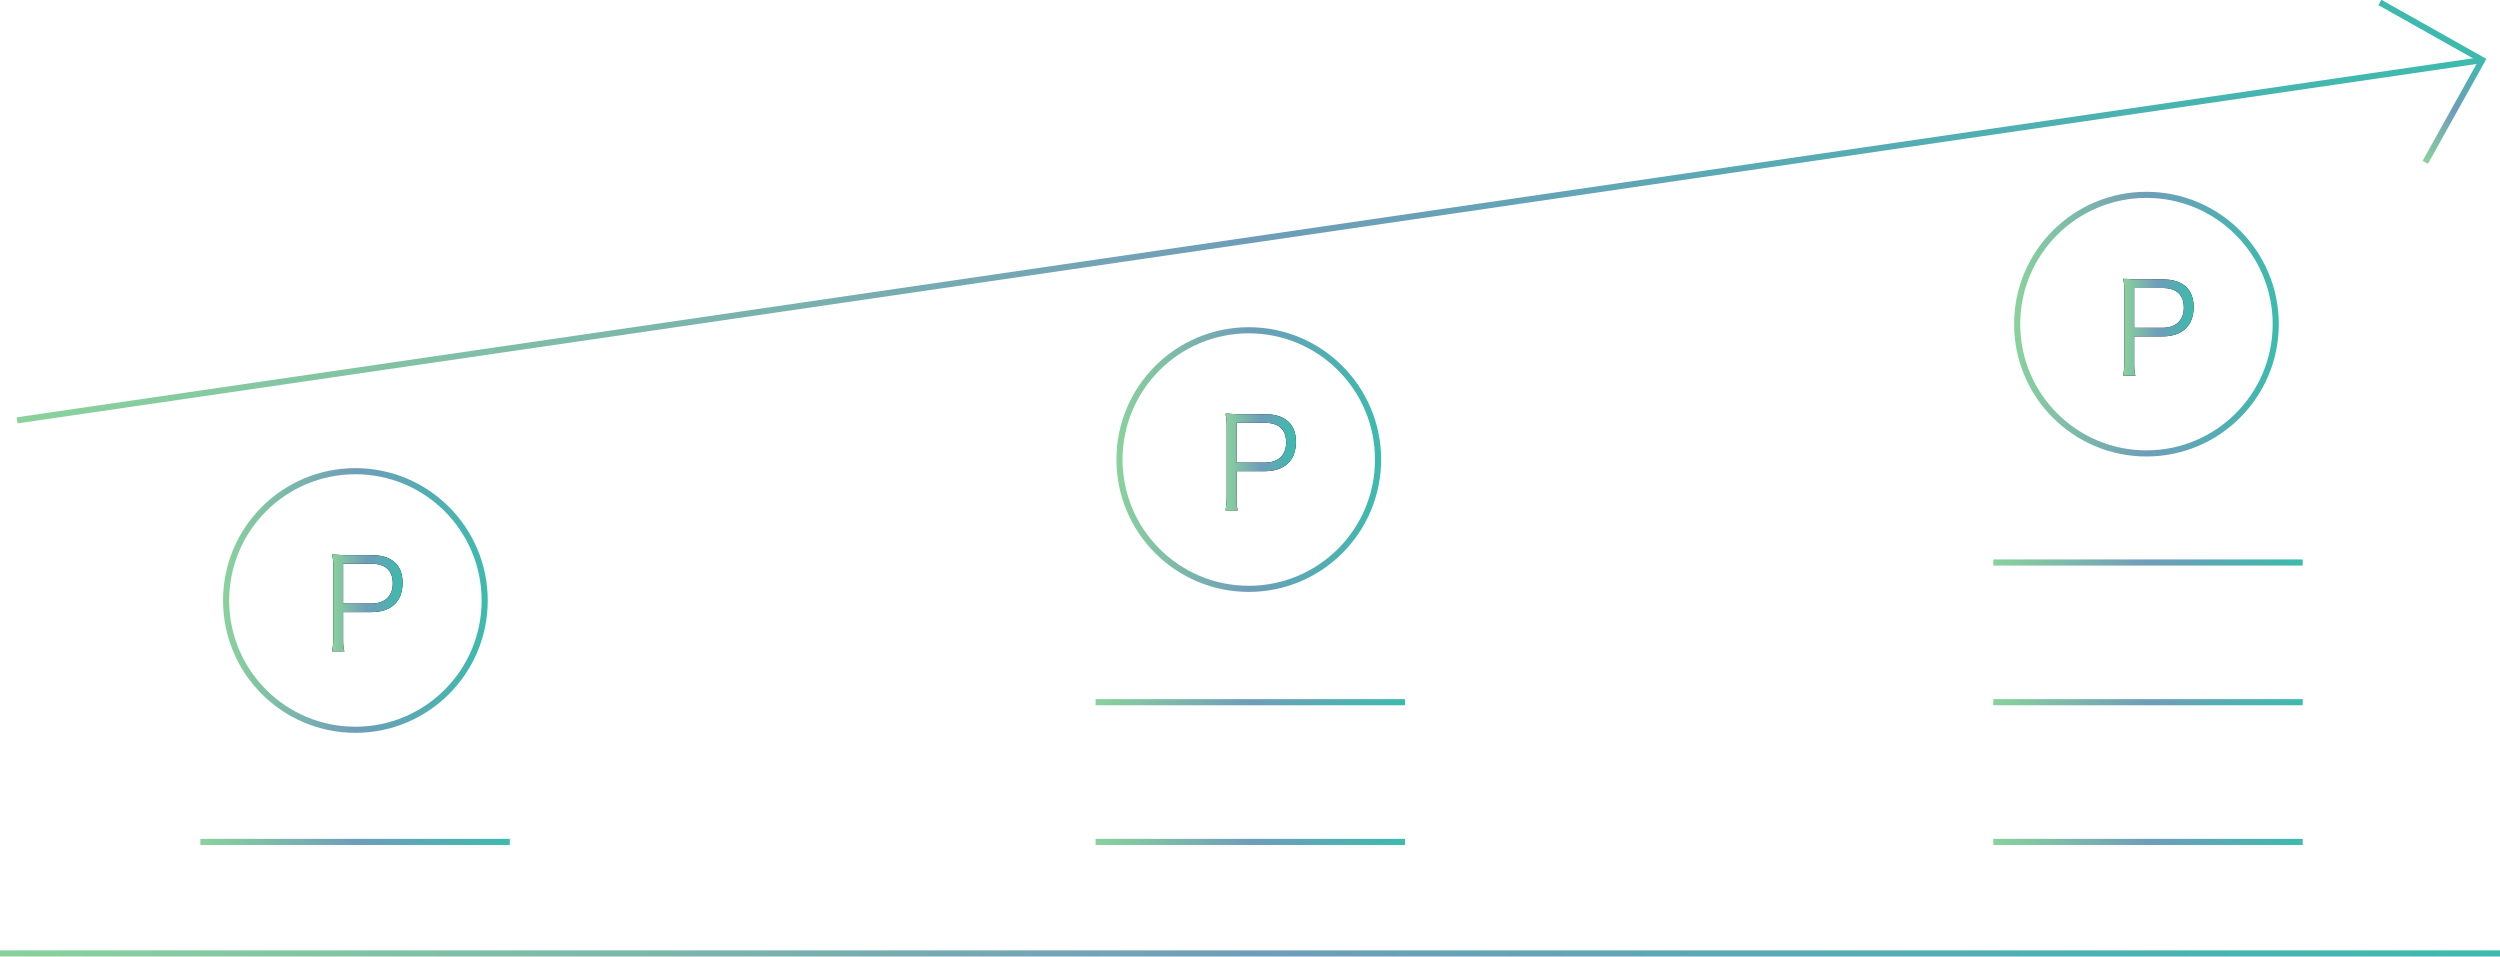
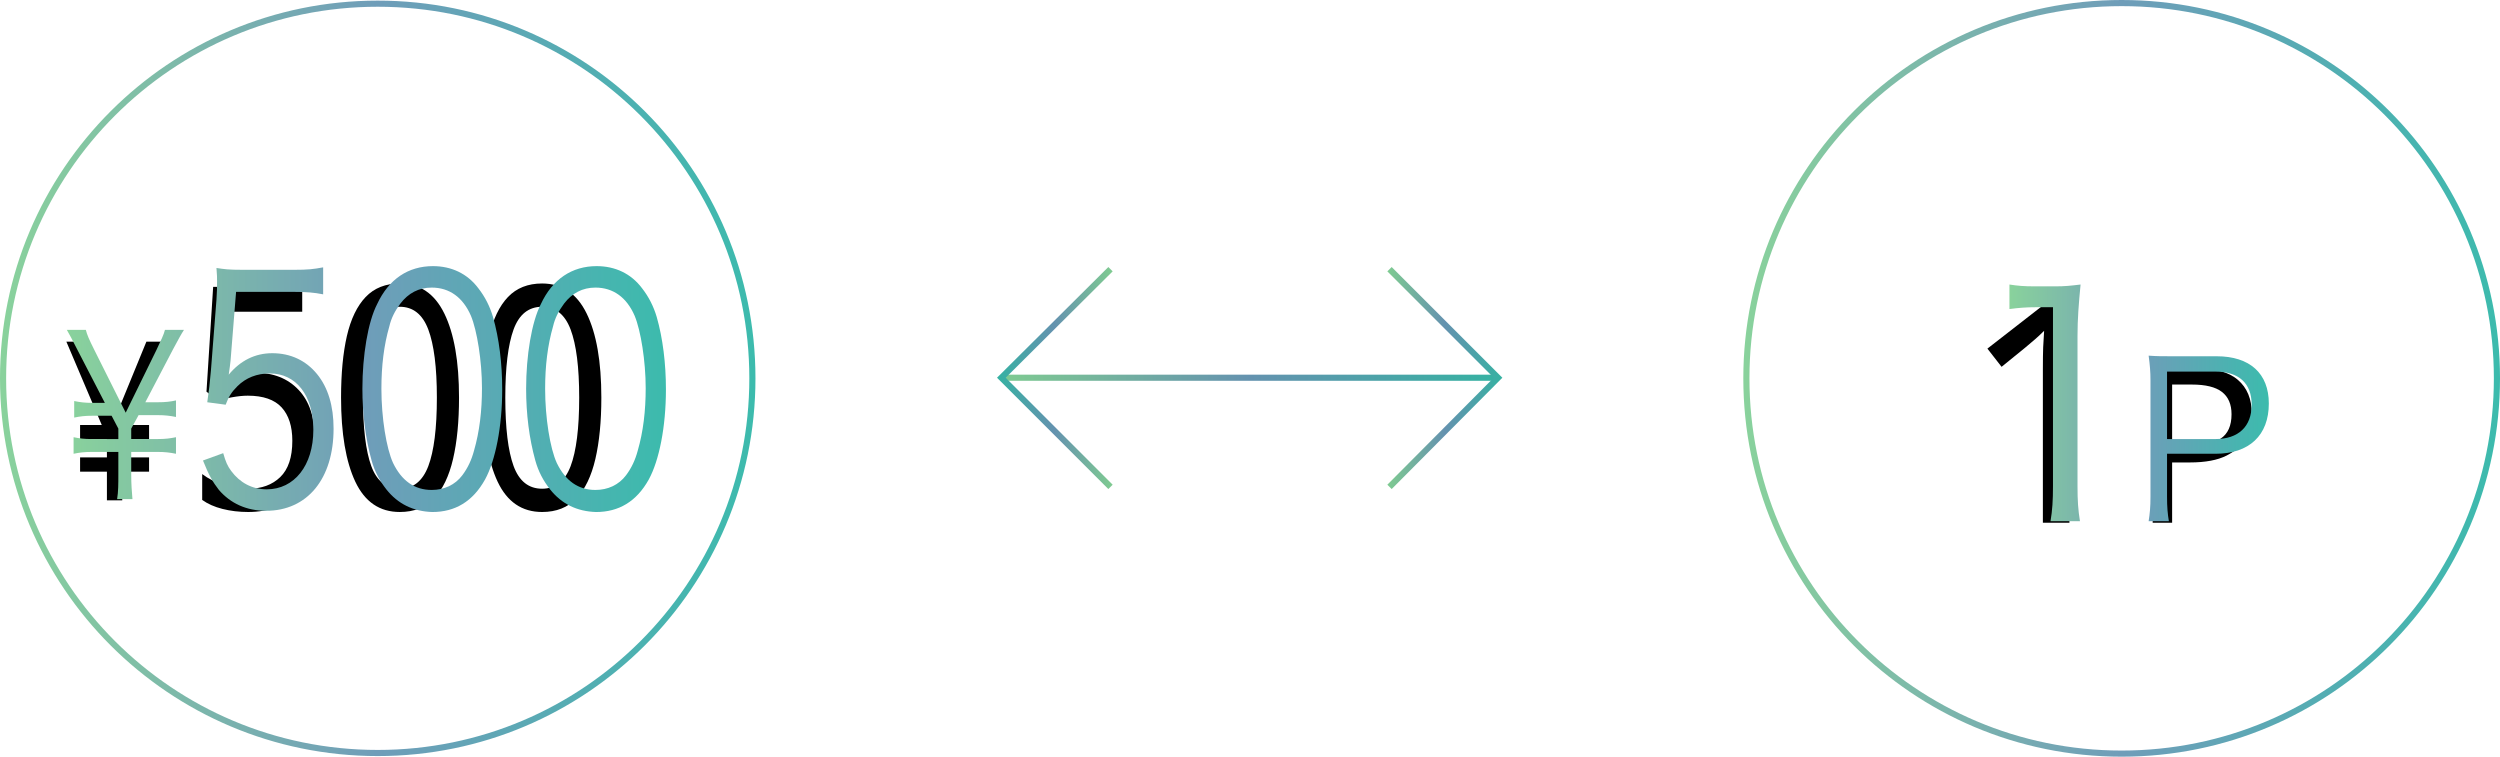
- <svg xmlns="http://www.w3.org/2000/svg" version="1.1" x="0px" y="0px" viewBox="0 0 408 156.1" style="enable-background:new 0 0 408 156.1;" xml:space="preserve">
+ <svg xmlns="http://www.w3.org/2000/svg" version="1.1" x="0px" y="0px" viewBox="0 0 407.7 123.4" style="enable-background:new 0 0 407.7 123.4;" xml:space="preserve">
  <style type="text/css">
- 	.st0{display:none;}
- 	.st1{fill:url(#SVGID_1_);}
- 	.st2{fill-rule:evenodd;clip-rule:evenodd;fill:none;stroke:url(#SVGID_2_);stroke-miterlimit:10;}
- 	.st3{fill:url(#SVGID_3_);}
- 	.st4{fill-rule:evenodd;clip-rule:evenodd;fill:none;stroke:url(#SVGID_4_);stroke-miterlimit:10;}
- 	.st5{fill:url(#SVGID_5_);}
- 	.st6{fill-rule:evenodd;clip-rule:evenodd;fill:none;stroke:url(#SVGID_6_);stroke-miterlimit:10;}
- 	.st7{fill:none;stroke:url(#SVGID_7_);stroke-miterlimit:10;}
- 	.st8{fill:none;stroke:url(#SVGID_8_);stroke-miterlimit:10;}
- 	.st9{fill:none;stroke:url(#SVGID_9_);stroke-miterlimit:10;}
- 	.st10{fill:none;stroke:url(#SVGID_10_);stroke-miterlimit:10;}
- 	.st11{fill:none;stroke:url(#SVGID_11_);stroke-miterlimit:10;}
- 	.st12{fill:none;stroke:url(#SVGID_12_);stroke-miterlimit:10;}
- 	.st13{fill:none;stroke:url(#SVGID_13_);stroke-miterlimit:10;}
- 	.st14{fill:none;stroke:url(#SVGID_14_);stroke-miterlimit:10;}
- 	.st15{fill:none;stroke:url(#SVGID_15_);stroke-miterlimit:10;}
+ 	.st0{font-family:'HiraKakuProN-W3-83pv-RKSJ-H';}
+ 	.st1{font-size:50.32px;}
+ 	.st2{letter-spacing:-5;}
+ 	.st3{font-size:35.36px;}
+ 	.st4{letter-spacing:4;}
+ 	.st5{fill:url(#SVGID_1_);}
+ 	.st6{fill:url(#SVGID_2_);}
+ 	.st7{fill-rule:evenodd;clip-rule:evenodd;fill:none;stroke:url(#SVGID_3_);stroke-miterlimit:10;}
+ 	.st8{font-size:36.23px;}
+ 	.st9{font-size:50.722px;}
+ 	.st10{fill:url(#SVGID_4_);}
+ 	.st11{fill:url(#SVGID_5_);}
+ 	.st12{fill:url(#SVGID_6_);}
+ 	.st13{fill:url(#SVGID_7_);}
+ 	.st14{fill-rule:evenodd;clip-rule:evenodd;fill:none;stroke:url(#SVGID_8_);stroke-miterlimit:10;}
+ 	.st15{fill:none;stroke:url(#SVGID_9_);stroke-miterlimit:10;}
+ 	.st16{fill:none;stroke:url(#SVGID_10_);stroke-miterlimit:10;}
+ 	.st17{fill:none;stroke:url(#SVGID_11_);stroke-miterlimit:10;}
</style>
-   <g id="会員案内">
- </g>
  <g id="app_x5F_tutorial">
- </g>
-   <g id="会員案内_x2F_NEW" class="st0">
</g>
  <g id="app_x5F_tutorialNEW">
    <g>
      <g>
        <g>
+           <text transform="matrix(1 0 0 1 319.6211 85.2438)">
+             <tspan x="0" y="0" class="st0 st1 st2">1</tspan>
+             <tspan x="28" y="0" class="st0 st3 st4">P</tspan>
+           </text>
          <g>
-             <path d="M54.2,106.4c0.1-0.7,0.2-1.4,0.2-2.3V92.9c0-0.9,0-1.5-0.2-2.4c0.7,0,1.3,0.1,2.3,0.1h4.2c3.2,0,5,1.6,5,4.5       c0,3.1-1.9,4.8-5.1,4.8h-4.6v4.1c0,1,0,1.6,0.2,2.3H54.2z M60.6,98.5c2.2,0,3.5-1.2,3.5-3.3c0-2.1-1.2-3.2-3.5-3.2h-4.6v6.5       H60.6z" />
-           </g>
-           <g>
-             <linearGradient id="SVGID_1_" gradientUnits="userSpaceOnUse" x1="54.157" y1="98.483" x2="65.7" y2="98.483">
+             <linearGradient id="SVGID_1_" gradientUnits="userSpaceOnUse" x1="327.723" y1="65.738" x2="369.993" y2="65.738">
              <stop offset="0" style="stop-color:#89D29C" />
              <stop offset="0.5" style="stop-color:#6F9DB9" />
              <stop offset="1" style="stop-color:#3CBBAD" />
            </linearGradient>
-             <path class="st1" d="M54.2,106.4c0.1-0.7,0.2-1.4,0.2-2.3V92.9c0-0.9,0-1.5-0.2-2.4c0.7,0,1.3,0.1,2.3,0.1h4.2       c3.2,0,5,1.6,5,4.5c0,3.1-1.9,4.8-5.1,4.8h-4.6v4.1c0,1,0,1.6,0.2,2.3H54.2z M60.6,98.5c2.2,0,3.5-1.2,3.5-3.3       c0-2.1-1.2-3.2-3.5-3.2h-4.6v6.5H60.6z" />
+             <path class="st5" d="M327.7,46.4c1.3,0.2,2.3,0.3,4.2,0.3h3.2c1.7,0,2.5-0.1,4.2-0.3c-0.3,3.1-0.5,5.6-0.5,8.4v24.5       c0,2.4,0.1,3.8,0.4,5.7h-4.8c0.3-1.8,0.4-3.4,0.4-5.7V50.1h-2.7c-1.6,0-2.9,0.1-4.4,0.3V46.4z" />
+             <linearGradient id="SVGID_2_" gradientUnits="userSpaceOnUse" x1="327.723" y1="65.738" x2="369.993" y2="65.738">
+               <stop offset="0" style="stop-color:#89D29C" />
+               <stop offset="0.5" style="stop-color:#6F9DB9" />
+               <stop offset="1" style="stop-color:#3CBBAD" />
+             </linearGradient>
+             <path class="st6" d="M350.4,85c0.2-1.3,0.3-2.3,0.3-4v-19c0-1.4-0.1-2.5-0.3-4c1.3,0.1,2.3,0.1,3.9,0.1h7.2       c5.4,0,8.5,2.8,8.5,7.7c0,5.2-3.2,8.2-8.7,8.2h-7.9v7c0,1.7,0.1,2.8,0.3,4H350.4z M361.3,71.6c3.7,0,5.9-2,5.9-5.6       c0-3.5-2.1-5.4-5.9-5.4h-7.9v11H361.3z" />
          </g>
        </g>
-         <linearGradient id="SVGID_2_" gradientUnits="userSpaceOnUse" x1="36.432" y1="97.977" x2="79.533" y2="97.977">
+         <linearGradient id="SVGID_3_" gradientUnits="userSpaceOnUse" x1="284.279" y1="61.7" x2="407.679" y2="61.7">
          <stop offset="0" style="stop-color:#89D29C" />
          <stop offset="0.5" style="stop-color:#6F9DB9" />
          <stop offset="1" style="stop-color:#3CBBAD" />
        </linearGradient>
-         <circle class="st2" cx="58" cy="98" r="21.1" />
+         <circle class="st7" cx="346" cy="61.7" r="61.2" />
      </g>
      <g>
        <g>
+           <text transform="matrix(0.8 0 0 1 10.4231 81.5939)">
+             <tspan x="0" y="0" class="st0 st8">¥</tspan>
+             <tspan x="25" y="1.4" class="st0 st9">500</tspan>
+           </text>
          <g>
-             <path d="M200,83.4c0.1-0.7,0.2-1.4,0.2-2.3V69.9c0-0.9,0-1.5-0.2-2.4c0.7,0,1.3,0.1,2.3,0.1h4.2c3.2,0,5,1.6,5,4.5       c0,3.1-1.9,4.8-5.1,4.8h-4.6v4.1c0,1,0,1.6,0.2,2.3H200z M206.4,75.5c2.2,0,3.5-1.2,3.5-3.3c0-2.1-1.2-3.2-3.5-3.2h-4.6v6.5       H206.4z" />
-           </g>
-           <g>
-             <linearGradient id="SVGID_3_" gradientUnits="userSpaceOnUse" x1="199.952" y1="75.494" x2="211.494" y2="75.494">
+             <linearGradient id="SVGID_4_" gradientUnits="userSpaceOnUse" x1="10.858" y1="63.401" x2="108.519" y2="63.401">
              <stop offset="0" style="stop-color:#89D29C" />
              <stop offset="0.5" style="stop-color:#6F9DB9" />
              <stop offset="1" style="stop-color:#3CBBAD" />
            </linearGradient>
-             <path class="st3" d="M200,83.4c0.1-0.7,0.2-1.4,0.2-2.3V69.9c0-0.9,0-1.5-0.2-2.4c0.7,0,1.3,0.1,2.3,0.1h4.2c3.2,0,5,1.6,5,4.5       c0,3.1-1.9,4.8-5.1,4.8h-4.6v4.1c0,1,0,1.6,0.2,2.3H200z M206.4,75.5c2.2,0,3.5-1.2,3.5-3.3c0-2.1-1.2-3.2-3.5-3.2h-4.6v6.5       H206.4z" />
+             <path class="st10" d="M19.1,81.4c0.2-1.3,0.2-2.4,0.2-4.1v-3.6h-4.3c-1.3,0-2,0.1-3,0.3v-2.7c1,0.2,1.7,0.3,3,0.3h4.3v-1.7       l-1.1-2.1h-3.1c-1.3,0-2,0.1-3,0.3v-2.7c1,0.2,1.7,0.3,3,0.3h2L12.6,57c-0.8-1.6-1.3-2.5-1.7-3.2H14c0.2,0.8,0.5,1.5,1.4,3.3       l5.1,10.2l5-10.2c0.8-1.7,1.2-2.5,1.4-3.3H30c-0.4,0.6-1,1.7-1.8,3.2l-4.5,8.6h2c1.3,0,2.1-0.1,3-0.3V68c-1-0.2-1.8-0.3-3-0.3       h-3.1l-1.2,2.2v1.7h4.3c1.3,0,2-0.1,3-0.3v2.7c-1-0.2-1.8-0.3-3-0.3h-4.3v3.6c0,1.8,0.1,2.8,0.2,4.1H19.1z" />
+             <linearGradient id="SVGID_5_" gradientUnits="userSpaceOnUse" x1="10.858" y1="63.401" x2="108.519" y2="63.401">
+               <stop offset="0" style="stop-color:#89D29C" />
+               <stop offset="0.5" style="stop-color:#6F9DB9" />
+               <stop offset="1" style="stop-color:#3CBBAD" />
+             </linearGradient>
+             <path class="st11" d="M37.6,58.8c-0.1,0.9-0.1,0.9-0.3,2.3c1.9-2.3,4.3-3.5,7.1-3.5c3,0,5.5,1.2,7.3,3.4       c1.8,2.2,2.7,5.2,2.7,8.9c0,8.2-4.3,13.4-11,13.4c-3.2,0-5.8-1.2-7.7-3.4c-1-1.3-1.6-2.3-2.6-4.8l3.3-1.2       c0.4,1.4,0.7,2.1,1.3,2.9c1.4,1.9,3.4,3,5.8,3c4.5,0,7.6-3.9,7.6-9.7c0-5.6-2.8-9.2-7.1-9.2c-2.1,0-3.9,0.7-5.3,2.1       c-1,1-1.4,1.7-1.9,3l-3-0.4c0.3-2,0.4-3,0.6-5.2l0.9-11.5c0.1-1.5,0.1-2.1,0.1-3c0-0.7,0-0.9-0.1-2.2c1.3,0.2,1.9,0.3,4.3,0.3       H48c2.2,0,3.1-0.1,4.7-0.4V48c-1.5-0.3-2.8-0.4-4.7-0.4h-9.5L37.6,58.8z" />
+             <linearGradient id="SVGID_6_" gradientUnits="userSpaceOnUse" x1="10.858" y1="63.401" x2="108.519" y2="63.401">
+               <stop offset="0" style="stop-color:#89D29C" />
+               <stop offset="0.5" style="stop-color:#6F9DB9" />
+               <stop offset="1" style="stop-color:#3CBBAD" />
+             </linearGradient>
+             <path class="st12" d="M63,79.8c-1.1-1.4-1.9-2.9-2.4-4.7c-1-3.6-1.5-7.6-1.5-11.7c0-5.4,0.9-10.9,2.4-13.8       c1.9-4.1,5.1-6.2,9.1-6.2c3,0,5.6,1.2,7.4,3.6c1.1,1.4,1.9,3,2.4,4.7c1,3.5,1.5,7.6,1.5,11.8c0,6.1-1.1,11.6-2.8,14.7       c-2,3.6-4.9,5.3-8.6,5.3C67.4,83.4,64.9,82.2,63,79.8z M65.3,49.5c-0.9,1.2-1.5,2.4-1.8,3.7c-0.9,3.1-1.3,6.5-1.3,10.2       c0,4.7,0.8,9.7,1.9,12.1c1.4,2.9,3.5,4.4,6.3,4.4c2,0,3.8-0.8,5-2.4c0.9-1.2,1.5-2.5,1.9-4c0.9-3.1,1.3-6.5,1.3-10.2       c0-4.4-0.8-9.4-1.8-11.8c-1.3-3-3.5-4.6-6.4-4.6C68.3,46.9,66.6,47.8,65.3,49.5z" />
+             <linearGradient id="SVGID_7_" gradientUnits="userSpaceOnUse" x1="10.858" y1="63.401" x2="108.519" y2="63.401">
+               <stop offset="0" style="stop-color:#89D29C" />
+               <stop offset="0.5" style="stop-color:#6F9DB9" />
+               <stop offset="1" style="stop-color:#3CBBAD" />
+             </linearGradient>
+             <path class="st13" d="M89.7,79.8c-1.1-1.4-1.9-2.9-2.4-4.7c-1-3.6-1.5-7.6-1.5-11.7c0-5.4,0.9-10.9,2.4-13.8       c1.9-4.1,5.1-6.2,9.1-6.2c3,0,5.6,1.2,7.4,3.6c1.1,1.4,1.9,3,2.4,4.7c1,3.5,1.5,7.6,1.5,11.8c0,6.1-1.1,11.6-2.8,14.7       c-2,3.6-4.9,5.3-8.6,5.3C94.1,83.4,91.6,82.2,89.7,79.8z M92,49.5c-0.9,1.2-1.5,2.4-1.8,3.7c-0.9,3.1-1.3,6.5-1.3,10.2       c0,4.7,0.8,9.7,1.9,12.1c1.4,2.9,3.5,4.4,6.3,4.4c2,0,3.8-0.8,5-2.4c0.9-1.2,1.5-2.5,1.9-4c0.9-3.1,1.3-6.5,1.3-10.2       c0-4.4-0.8-9.4-1.8-11.8c-1.3-3-3.5-4.6-6.4-4.6C95,46.9,93.3,47.8,92,49.5z" />
          </g>
        </g>
-         <linearGradient id="SVGID_4_" gradientUnits="userSpaceOnUse" x1="182.226" y1="74.987" x2="225.326" y2="74.987">
+         <linearGradient id="SVGID_8_" gradientUnits="userSpaceOnUse" x1="0" y1="61.7" x2="123.266" y2="61.7">
          <stop offset="0" style="stop-color:#89D29C" />
          <stop offset="0.5" style="stop-color:#6F9DB9" />
          <stop offset="1" style="stop-color:#3CBBAD" />
        </linearGradient>
-         <circle class="st4" cx="203.8" cy="75" r="21.1" />
+         <circle class="st14" cx="61.6" cy="61.7" r="61.1" />
      </g>
      <g>
-         <g>
-           <g>
-             <path d="M346.5,61.4c0.1-0.7,0.2-1.4,0.2-2.3V47.9c0-0.9,0-1.5-0.2-2.4c0.7,0,1.3,0.1,2.3,0.1h4.2c3.2,0,5,1.6,5,4.5       c0,3.1-1.9,4.8-5.1,4.8h-4.6V59c0,1,0,1.6,0.2,2.3H346.5z M352.9,53.5c2.2,0,3.5-1.2,3.5-3.3c0-2.1-1.2-3.2-3.5-3.2h-4.6v6.5       H352.9z" />
-           </g>
-           <g>
-             <linearGradient id="SVGID_5_" gradientUnits="userSpaceOnUse" x1="346.495" y1="53.434" x2="358.038" y2="53.434">
-               <stop offset="0" style="stop-color:#89D29C" />
-               <stop offset="0.5" style="stop-color:#6F9DB9" />
-               <stop offset="1" style="stop-color:#3CBBAD" />
-             </linearGradient>
-             <path class="st5" d="M346.5,61.4c0.1-0.7,0.2-1.4,0.2-2.3V47.9c0-0.9,0-1.5-0.2-2.4c0.7,0,1.3,0.1,2.3,0.1h4.2       c3.2,0,5,1.6,5,4.5c0,3.1-1.9,4.8-5.1,4.8h-4.6V59c0,1,0,1.6,0.2,2.3H346.5z M352.9,53.5c2.2,0,3.5-1.2,3.5-3.3       c0-2.1-1.2-3.2-3.5-3.2h-4.6v6.5H352.9z" />
-           </g>
-         </g>
-         <linearGradient id="SVGID_6_" gradientUnits="userSpaceOnUse" x1="328.771" y1="52.928" x2="371.871" y2="52.928">
-           <stop offset="0" style="stop-color:#89D29C" />
-           <stop offset="0.5" style="stop-color:#6F9DB9" />
-           <stop offset="1" style="stop-color:#3CBBAD" />
+         <linearGradient id="SVGID_9_" gradientUnits="userSpaceOnUse" x1="163.286" y1="61.648" x2="244.326" y2="61.648">
+           <stop offset="0" style="stop-color:#7FCB91" />
+           <stop offset="0.5" style="stop-color:#6492AF" />
+           <stop offset="1" style="stop-color:#35B2A2" />
        </linearGradient>
-         <circle class="st6" cx="350.3" cy="52.9" r="21.1" />
+         <line class="st15" x1="163.3" y1="61.6" x2="244.3" y2="61.6" />
+         <linearGradient id="SVGID_10_" gradientUnits="userSpaceOnUse" x1="226.208" y1="61.648" x2="245.034" y2="61.648">
+           <stop offset="0" style="stop-color:#7FCB91" />
+           <stop offset="0.5" style="stop-color:#6492AF" />
+           <stop offset="1" style="stop-color:#35B2A2" />
+         </linearGradient>
+         <polyline class="st16" points="226.6,43.9 244.3,61.6 226.6,79.4    " />
+         <linearGradient id="SVGID_11_" gradientUnits="userSpaceOnUse" x1="4934.808" y1="-10283.07" x2="4953.633" y2="-10283.07" gradientTransform="matrix(-1 0 0 -1 5116.212 -10221.422)">
+           <stop offset="0" style="stop-color:#7FCB91" />
+           <stop offset="0.5" style="stop-color:#6492AF" />
+           <stop offset="1" style="stop-color:#35B2A2" />
+         </linearGradient>
+         <polyline class="st17" points="181.1,79.4 163.3,61.6 181.1,43.9    " />
      </g>
-       <g>
-         <linearGradient id="SVGID_7_" gradientUnits="userSpaceOnUse" x1="32.725" y1="137.399" x2="83.24" y2="137.399">
-           <stop offset="0" style="stop-color:#89D29C" />
-           <stop offset="0.5" style="stop-color:#6F9DB9" />
-           <stop offset="1" style="stop-color:#3CBBAD" />
-         </linearGradient>
-         <line class="st7" x1="32.7" y1="137.4" x2="83.2" y2="137.4" />
-       </g>
-       <linearGradient id="SVGID_8_" gradientUnits="userSpaceOnUse" x1="178.751" y1="114.596" x2="229.267" y2="114.596">
-         <stop offset="0" style="stop-color:#89D29C" />
-         <stop offset="0.5" style="stop-color:#6F9DB9" />
-         <stop offset="1" style="stop-color:#3CBBAD" />
-       </linearGradient>
-       <line class="st8" x1="178.8" y1="114.6" x2="229.3" y2="114.6" />
-       <linearGradient id="SVGID_9_" gradientUnits="userSpaceOnUse" x1="178.751" y1="137.399" x2="229.267" y2="137.399">
-         <stop offset="0" style="stop-color:#89D29C" />
-         <stop offset="0.5" style="stop-color:#6F9DB9" />
-         <stop offset="1" style="stop-color:#3CBBAD" />
-       </linearGradient>
-       <line class="st9" x1="178.8" y1="137.4" x2="229.3" y2="137.4" />
-       <linearGradient id="SVGID_10_" gradientUnits="userSpaceOnUse" x1="325.296" y1="91.793" x2="375.812" y2="91.793">
-         <stop offset="0" style="stop-color:#89D29C" />
-         <stop offset="0.5" style="stop-color:#6F9DB9" />
-         <stop offset="1" style="stop-color:#3CBBAD" />
-       </linearGradient>
-       <line class="st10" x1="325.3" y1="91.8" x2="375.8" y2="91.8" />
-       <linearGradient id="SVGID_11_" gradientUnits="userSpaceOnUse" x1="325.296" y1="114.596" x2="375.812" y2="114.596">
-         <stop offset="0" style="stop-color:#89D29C" />
-         <stop offset="0.5" style="stop-color:#6F9DB9" />
-         <stop offset="1" style="stop-color:#3CBBAD" />
-       </linearGradient>
-       <line class="st11" x1="325.3" y1="114.6" x2="375.8" y2="114.6" />
-       <linearGradient id="SVGID_12_" gradientUnits="userSpaceOnUse" x1="325.296" y1="137.399" x2="375.812" y2="137.399">
-         <stop offset="0" style="stop-color:#89D29C" />
-         <stop offset="0.5" style="stop-color:#6F9DB9" />
-         <stop offset="1" style="stop-color:#3CBBAD" />
-       </linearGradient>
-       <line class="st12" x1="325.3" y1="137.4" x2="375.8" y2="137.4" />
-       <linearGradient id="SVGID_13_" gradientUnits="userSpaceOnUse" x1="0" y1="155.601" x2="408" y2="155.601">
-         <stop offset="0" style="stop-color:#89D29C" />
-         <stop offset="0.5" style="stop-color:#6F9DB9" />
-         <stop offset="1" style="stop-color:#3CBBAD" />
-       </linearGradient>
-       <line class="st13" x1="0" y1="155.6" x2="408" y2="155.6" />
-       <linearGradient id="SVGID_14_" gradientUnits="userSpaceOnUse" x1="2.771" y1="39.17" x2="405.186" y2="39.17">
-         <stop offset="0" style="stop-color:#89D29C" />
-         <stop offset="0.5" style="stop-color:#6F9DB9" />
-         <stop offset="1" style="stop-color:#3CBBAD" />
-       </linearGradient>
-       <line class="st14" x1="2.8" y1="68.6" x2="405.1" y2="9.8" />
-       <linearGradient id="SVGID_15_" gradientUnits="userSpaceOnUse" x1="1753.72" y1="3902.942" x2="1773.357" y2="3902.942" gradientTransform="matrix(0.4868 -0.8735 0.8735 0.4868 -3875.336 -345.988)">
-         <stop offset="0" style="stop-color:#89D29C" />
-         <stop offset="0.5" style="stop-color:#6F9DB9" />
-         <stop offset="1" style="stop-color:#3CBBAD" />
-       </linearGradient>
-       <polyline class="st15" points="388.4,0.4 405.1,9.8 395.8,26.5   " />
    </g>
  </g>
+   <g id="イラスト">
+ </g>
</svg>
